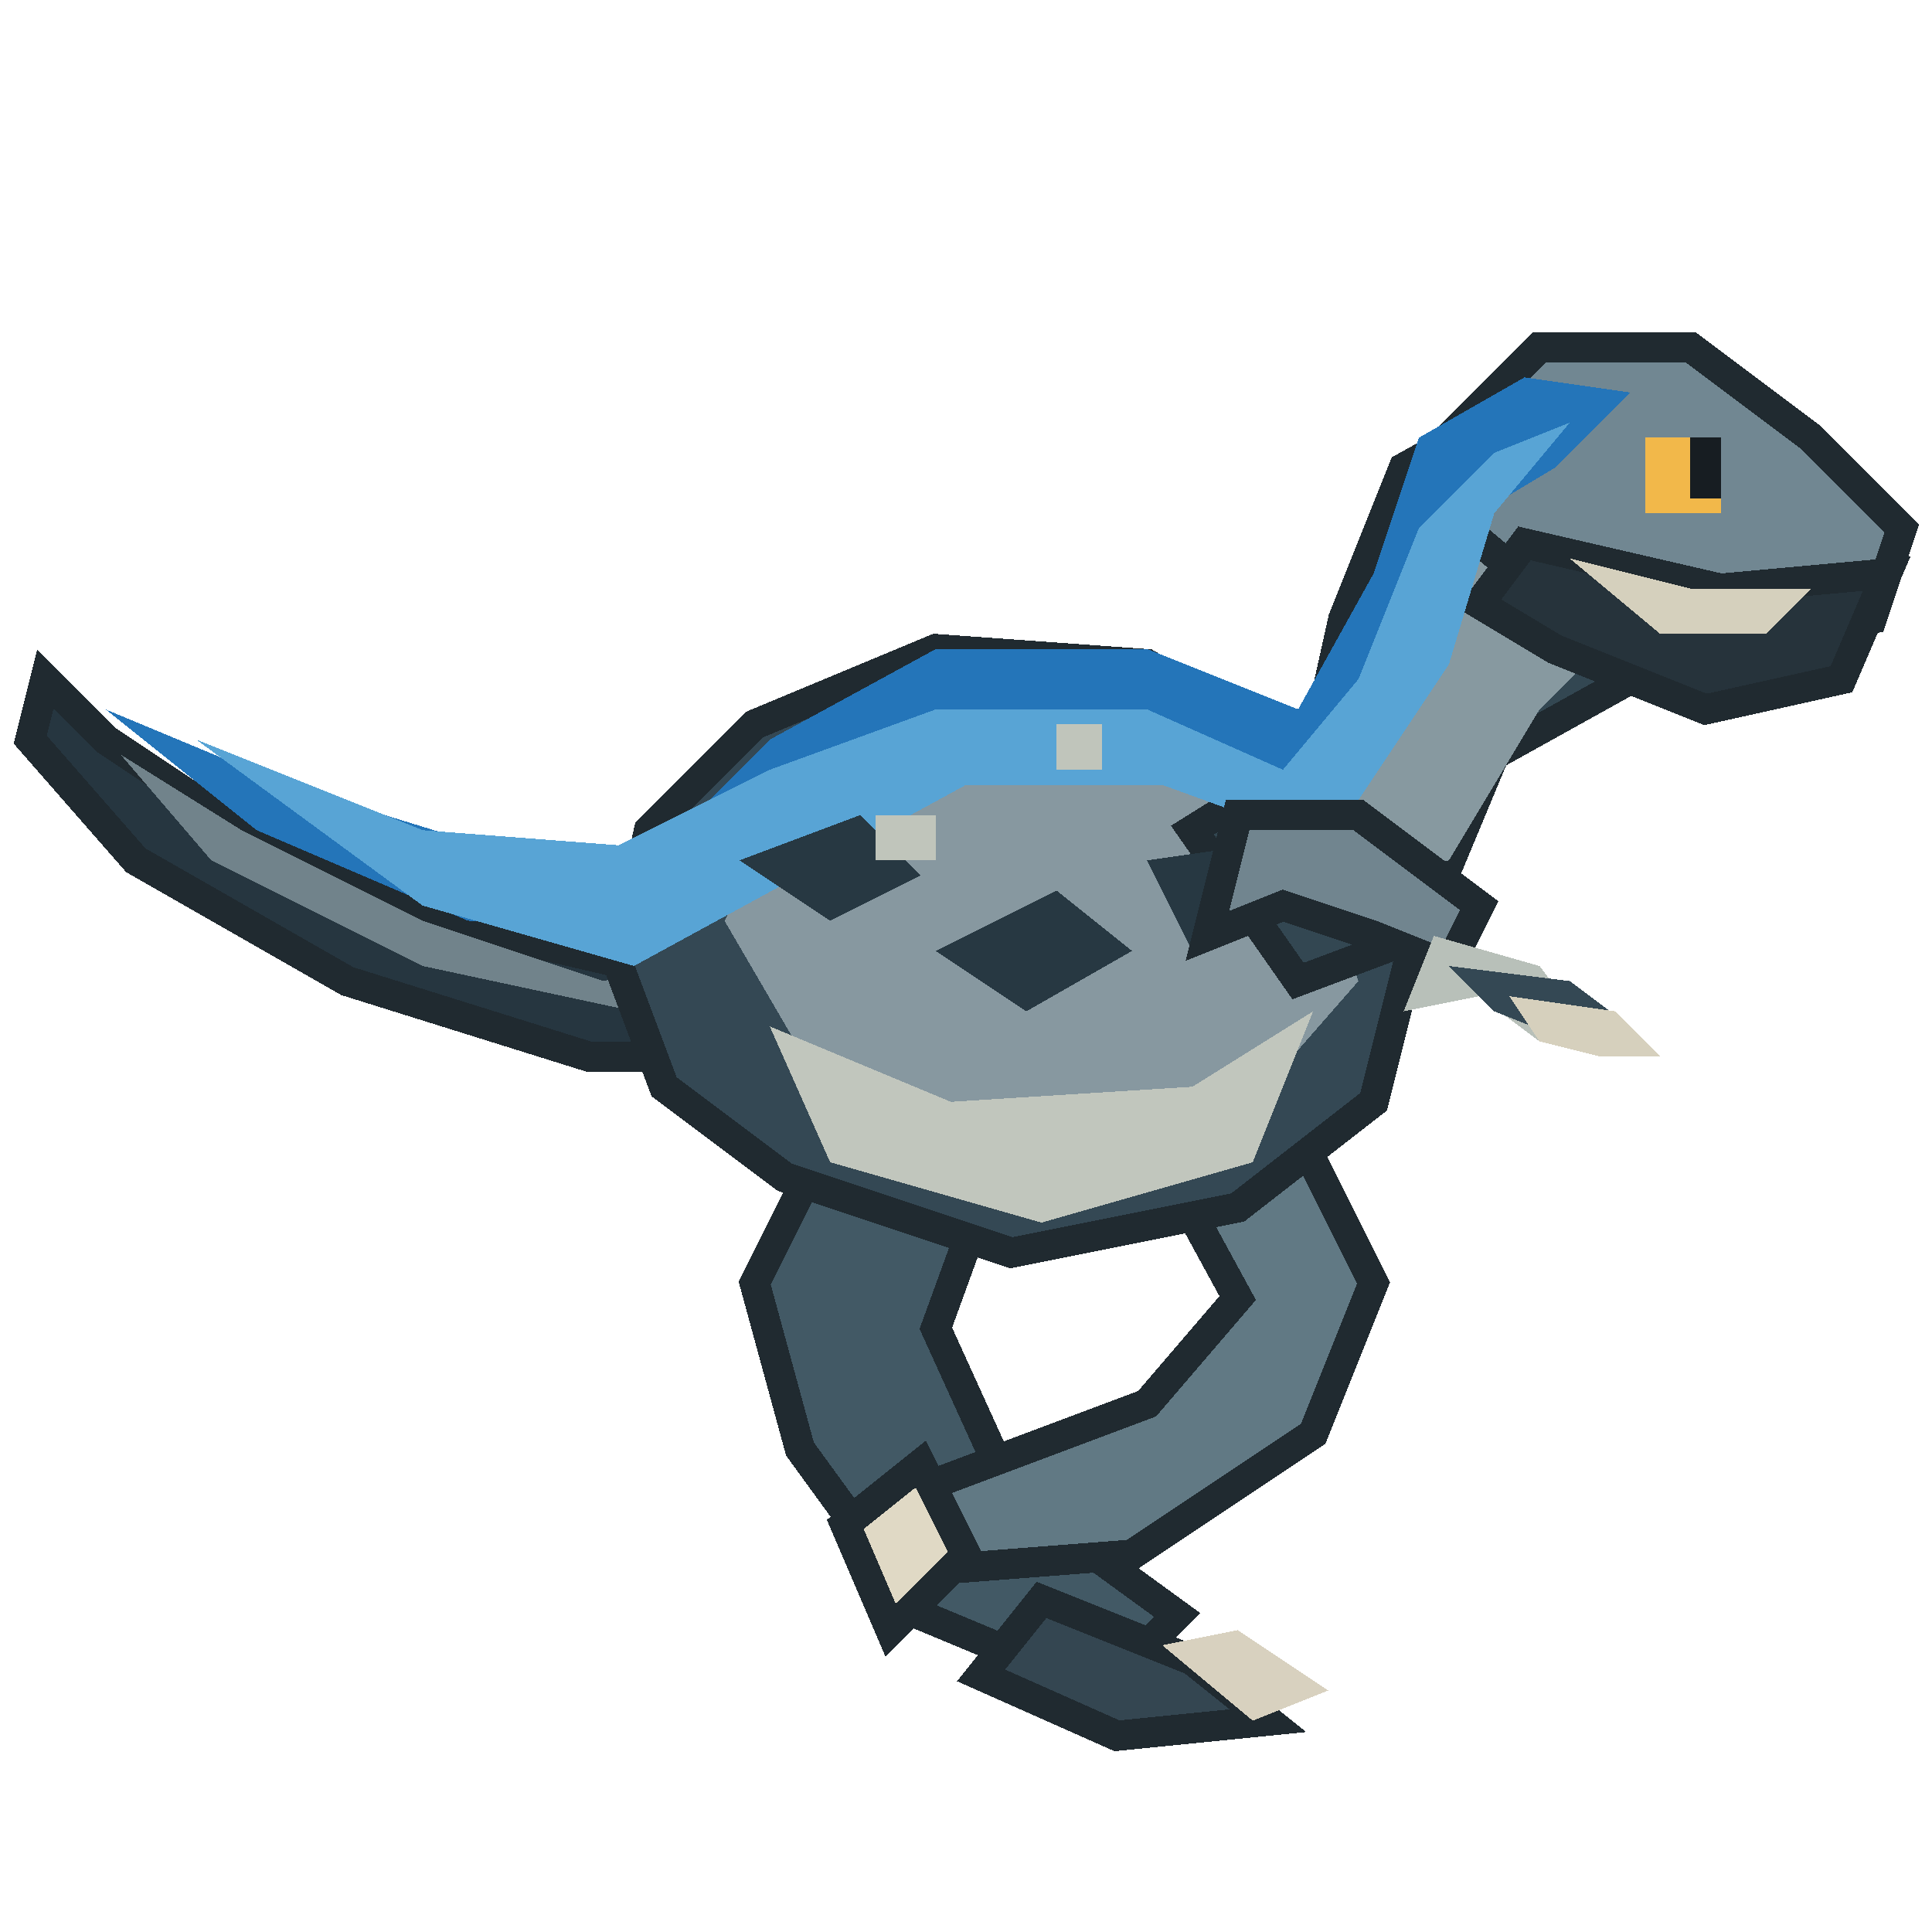
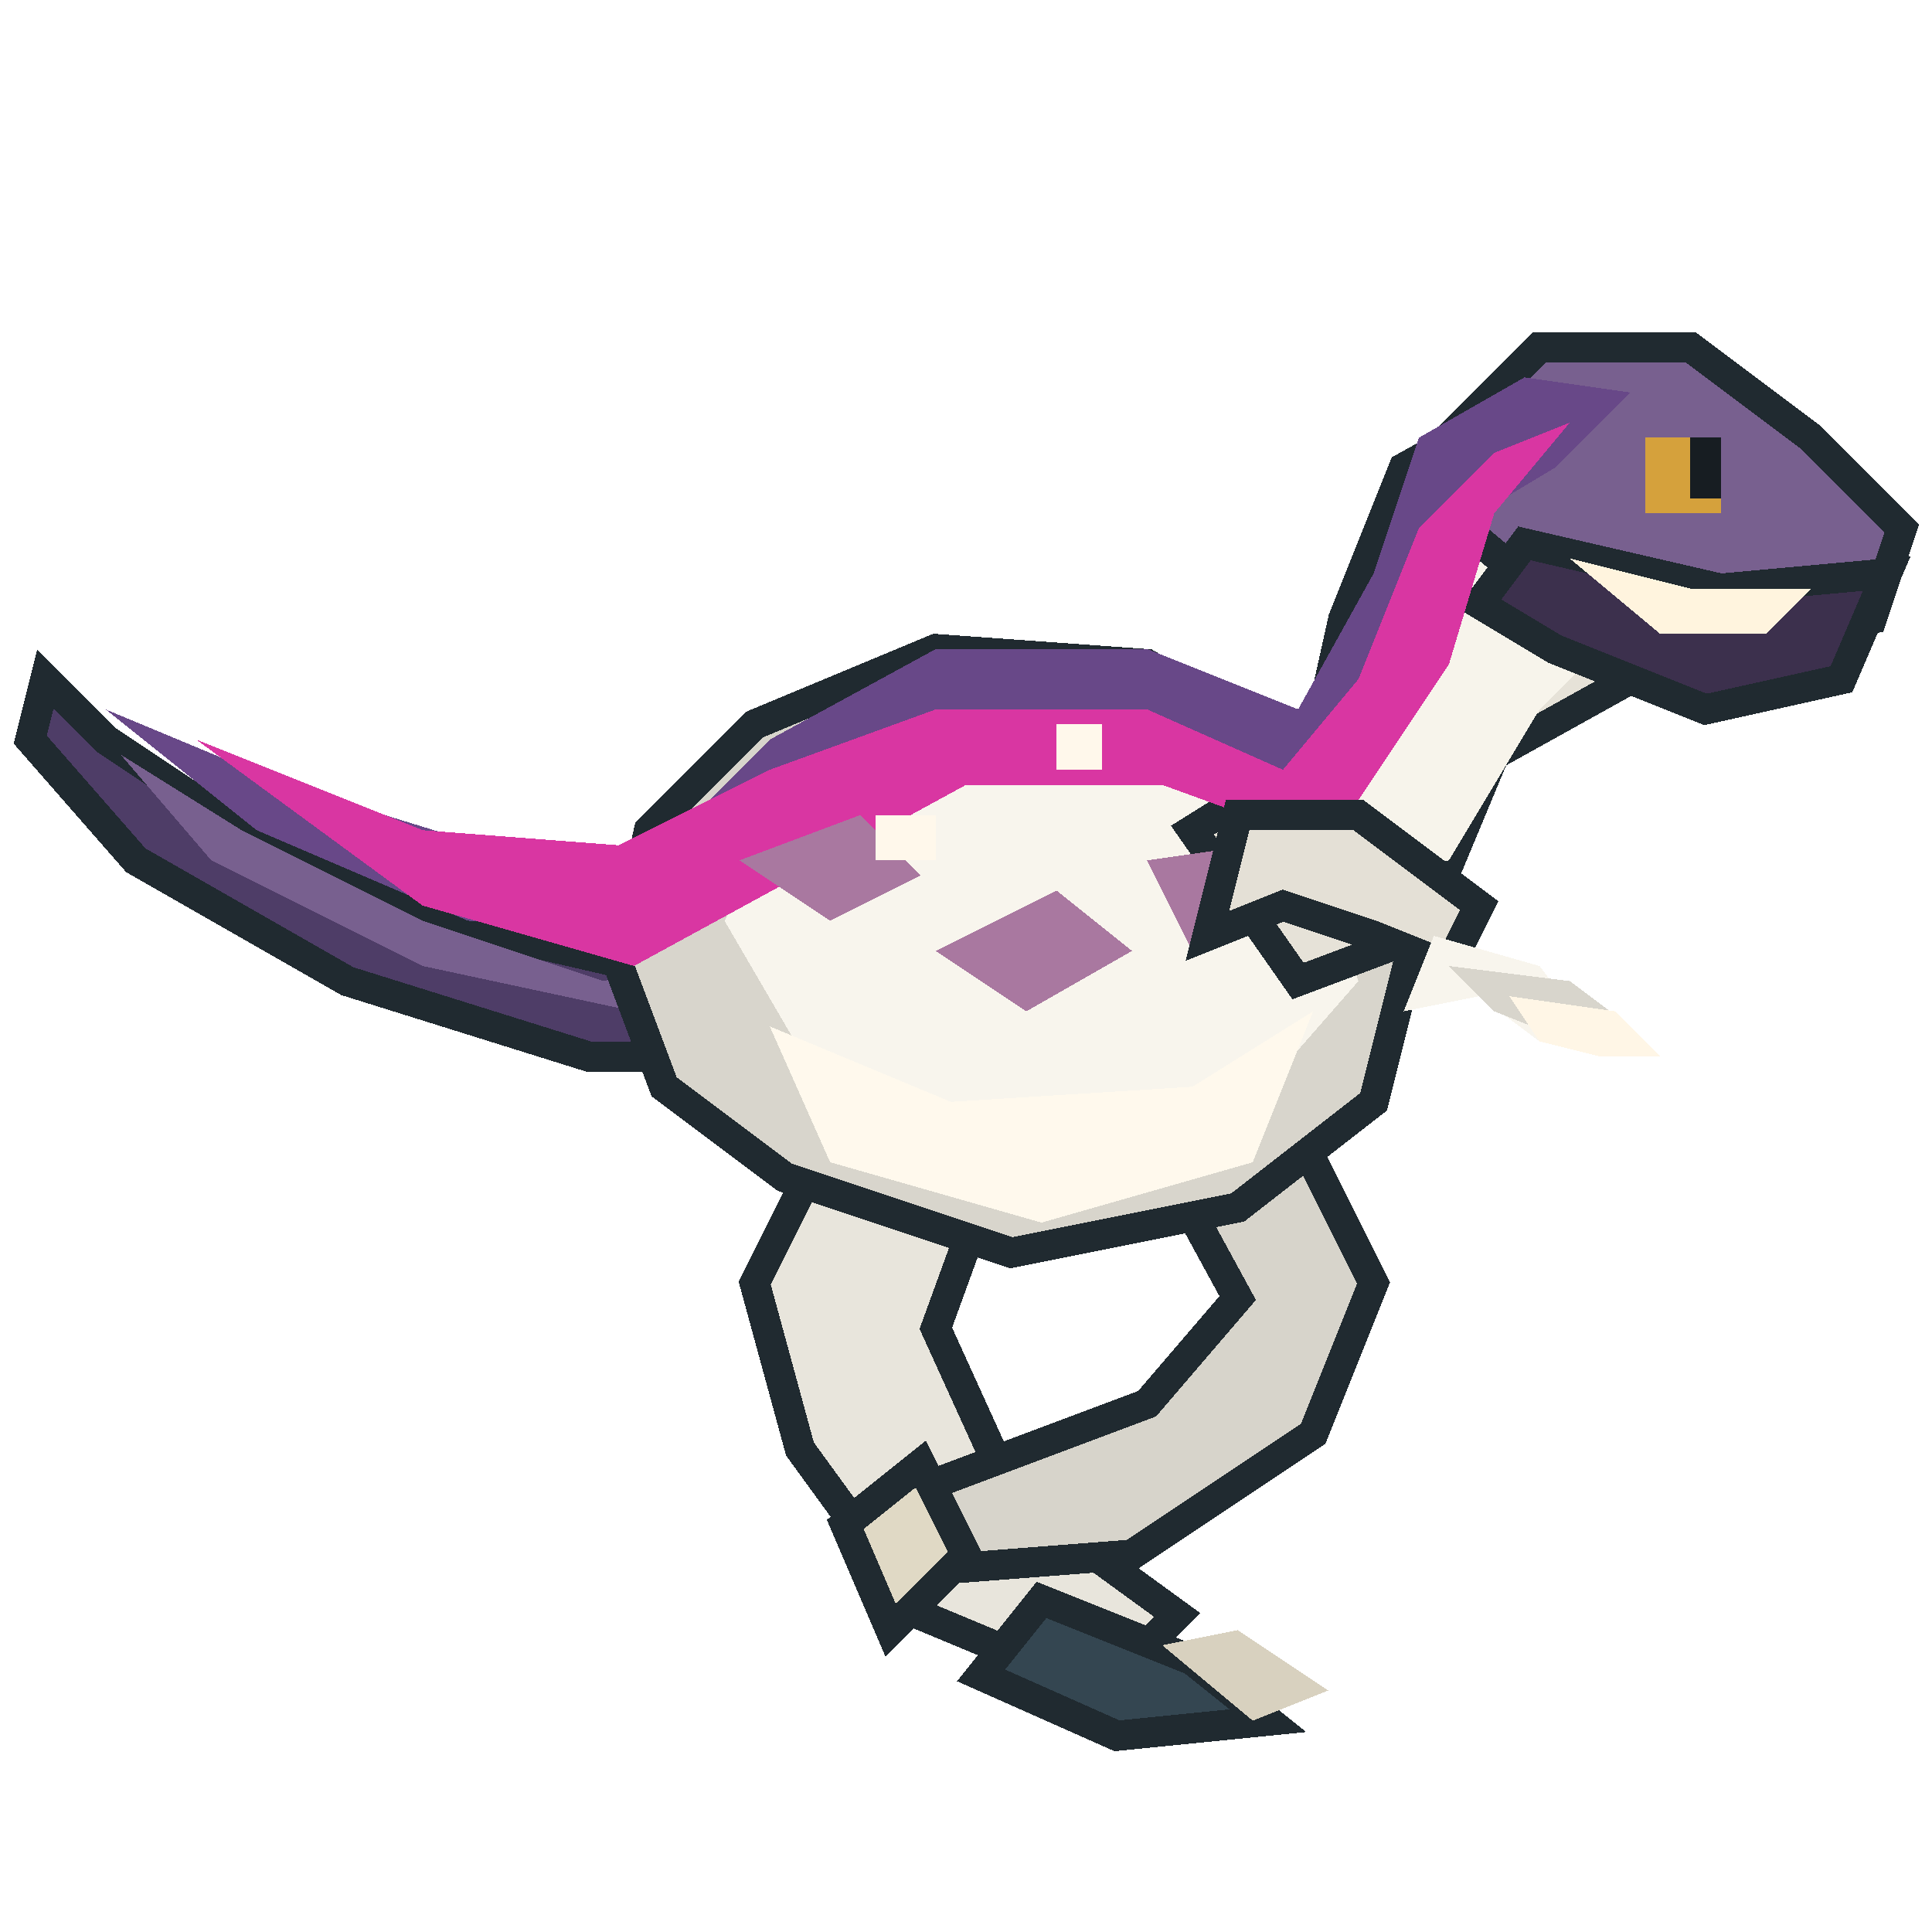
- <svg xmlns="http://www.w3.org/2000/svg" viewBox="0 0 128 128" shape-rendering="crispEdges" role="img" aria-label="Violeta" data-character="Violeta" data-species="Velociraptor" data-age="adult" data-sex="female" data-lineage="Rosa" data-origin="Jurassic World" data-pose="runB">
+ <svg xmlns="http://www.w3.org/2000/svg" viewBox="0 0 128 128" shape-rendering="crispEdges" role="img" aria-label="Violeta" data-character="Violeta" data-species="Velociraptor" data-age="adult" data-sex="female" data-lineage="Rosa" data-hide="white" data-back="purple" data-dorsal-stripe="magenta" data-eye="gold-ochre" data-origin="Jurassic World" data-pose="runB">
  <g>
    <g stroke="#202a30" stroke-width="2" stroke-linejoin="miter">
-       <polygon points="56,73 66,77 62,88 67,99 78,107 73,112 61,107 53,96 50,85" fill="#425965" />
-       <polygon points="76,75 86,75 91,85 87,95 75,103 62,104 60,99 76,93 82,86" fill="#617984" />
+       <polygon points="56,73 66,77 62,88 67,99 78,107 73,112 61,107 53,96 50,85" fill="#e8e5dc" />
+       <polygon points="76,75 86,75 91,85 87,95 75,103 62,104 60,99 76,93 82,86" fill="#d7d4cb" />
      <polygon points="69,106 79,110 84,114 74,115 65,111" fill="#344651" />
      <polygon points="56,101 61,97 64,103 59,108" fill="#e0d9c5" />
      <polygon points="77,109 83,114 88,112 82,108" fill="#d8d1bf" stroke="none" />
    </g>
    <g stroke="#202a30" stroke-width="2" stroke-linejoin="miter">
-       <polygon points="55,61 42,64 29,61 16,55 7,49 3,45 2,49 9,57 23,65 39,70 55,70 63,65" fill="#263640" />
-       <polygon points="53,61 40,65 28,61 16,55 8,50 14,57 28,64 42,67 55,66" fill="#71838b" stroke="none" />
-       <polygon points="41,64 43,55 50,48 62,43 76,44 88,51 94,61 91,73 82,80 67,83 52,78 44,72" fill="#344854" />
-       <polygon points="48,61 53,52 65,48 78,49 87,56 90,65 83,73 69,77 55,73" fill="#8798a0" stroke="none" />
-       <polygon points="51,68 63,73 79,72 87,67 83,77 69,81 55,77" fill="#c1c6bd" stroke="none" />
-       <polygon points="79,55 87,50 89,41 93,31 102,26 111,29 114,36 108,45 99,50 94,62 86,65" fill="#334752" />
-       <polygon points="88,48 93,36 101,30 109,32 109,40 102,47 96,57 90,58" fill="#8799a0" stroke="none" />
-       <polygon points="96,29 102,23 112,23 120,29 126,35 124,41 115,43 103,40 97,35" fill="#718792" />
-       <polygon points="101,36 114,39 125,38 122,45 113,47 103,43 98,40" fill="#26333b" />
-       <polygon points="104,37 112,39 120,39 117,42 110,42" fill="#d5d0bd" stroke="none" />
-       <polygon points="7,47 19,52 32,56 44,56 51,49 62,43 76,43 86,47 91,38 94,29 101,25 108,26 103,31 98,34 94,45 88,54 78,49 64,48 54,54 45,62 31,61 17,55" fill="#2475b9" stroke="none" />
-       <polygon points="13,49 28,55 41,56 51,51 62,47 76,47 85,51 90,45 94,35 99,30 104,28 99,34 96,44 88,56 77,52 64,52 53,58 42,64 28,60" fill="#58a4d5" stroke="none" />
-       <polygon points="49,57 57,54 61,58 55,61" fill="#273842" stroke="none" />
-       <polygon points="62,63 70,59 75,63 68,67" fill="#273842" stroke="none" />
-       <polygon points="76,57 83,56 86,60 79,63" fill="#273842" stroke="none" />
-       <polygon points="82,54 90,54 98,60 96,64 91,62 85,60 80,62" fill="#71858f" />
-       <polygon points="95,62 102,64 105,68 102,69 98,66 93,67" fill="#b8c0b9" stroke="none" />
-       <polygon points="96,64 104,65 108,68 104,69 99,67" fill="#344854" stroke="none" />
-       <polygon points="100,66 107,67 110,70 106,70 102,69" fill="#d6d0bd" stroke="none" />
-       <rect x="109" y="29" width="5" height="5" fill="#f2b84a" stroke="none" />
+       <polygon points="55,61 42,64 29,61 16,55 7,49 3,45 2,49 9,57 23,65 39,70 55,70 63,65" fill="#4e3d67" />
+       <polygon points="53,61 40,65 28,61 16,55 8,50 14,57 28,64 42,67 55,66" fill="#78608f" stroke="none" />
+       <polygon points="41,64 43,55 50,48 62,43 76,44 88,51 94,61 91,73 82,80 67,83 52,78 44,72" fill="#d8d5cc" />
+       <polygon points="48,61 53,52 65,48 78,49 87,56 90,65 83,73 69,77 55,73" fill="#f8f5ed" stroke="none" />
+       <polygon points="51,68 63,73 79,72 87,67 83,77 69,81 55,77" fill="#fff9ed" stroke="none" />
+       <polygon points="79,55 87,50 89,41 93,31 102,26 111,29 114,36 108,45 99,50 94,62 86,65" fill="#e6e2d8" />
+       <polygon points="88,48 93,36 101,30 109,32 109,40 102,47 96,57 90,58" fill="#f7f4eb" stroke="none" />
+       <polygon points="96,29 102,23 112,23 120,29 126,35 124,41 115,43 103,40 97,35" fill="#78608f" />
+       <polygon points="101,36 114,39 125,38 122,45 113,47 103,43 98,40" fill="#3c304d" />
+       <polygon points="104,37 112,39 120,39 117,42 110,42" fill="#fff4de" stroke="none" />
+       <polygon points="7,47 19,52 32,56 44,56 51,49 62,43 76,43 86,47 91,38 94,29 101,25 108,26 103,31 98,34 94,45 88,54 78,49 64,48 54,54 45,62 31,61 17,55" fill="#684888" stroke="none" />
+       <polygon points="13,49 28,55 41,56 51,51 62,47 76,47 85,51 90,45 94,35 99,30 104,28 99,34 96,44 88,56 77,52 64,52 53,58 42,64 28,60" fill="#d936a2" stroke="none" />
+       <polygon points="49,57 57,54 61,58 55,61" fill="#a978a0" stroke="none" />
+       <polygon points="62,63 70,59 75,63 68,67" fill="#a978a0" stroke="none" />
+       <polygon points="76,57 83,56 86,60 79,63" fill="#a978a0" stroke="none" />
+       <polygon points="82,54 90,54 98,60 96,64 91,62 85,60 80,62" fill="#e4e0d6" />
+       <polygon points="95,62 102,64 105,68 102,69 98,66 93,67" fill="#f8f5ed" stroke="none" />
+       <polygon points="96,64 104,65 108,68 104,69 99,67" fill="#d8d5cc" stroke="none" />
+       <polygon points="100,66 107,67 110,70 106,70 102,69" fill="#fff6e6" stroke="none" />
+       <rect x="109" y="29" width="5" height="5" fill="#d5a13c" stroke="none" />
      <rect x="112" y="29" width="2" height="4" fill="#171d22" stroke="none" />
-       <rect x="58" y="54" width="4" height="3" fill="#c0c5bb" stroke="none" />
-       <rect x="70" y="48" width="3" height="3" fill="#c0c5bb" stroke="none" />
+       <rect x="58" y="54" width="4" height="3" fill="#fff8eb" stroke="none" />
+       <rect x="70" y="48" width="3" height="3" fill="#fff8eb" stroke="none" />
    </g>
  </g>
</svg>
